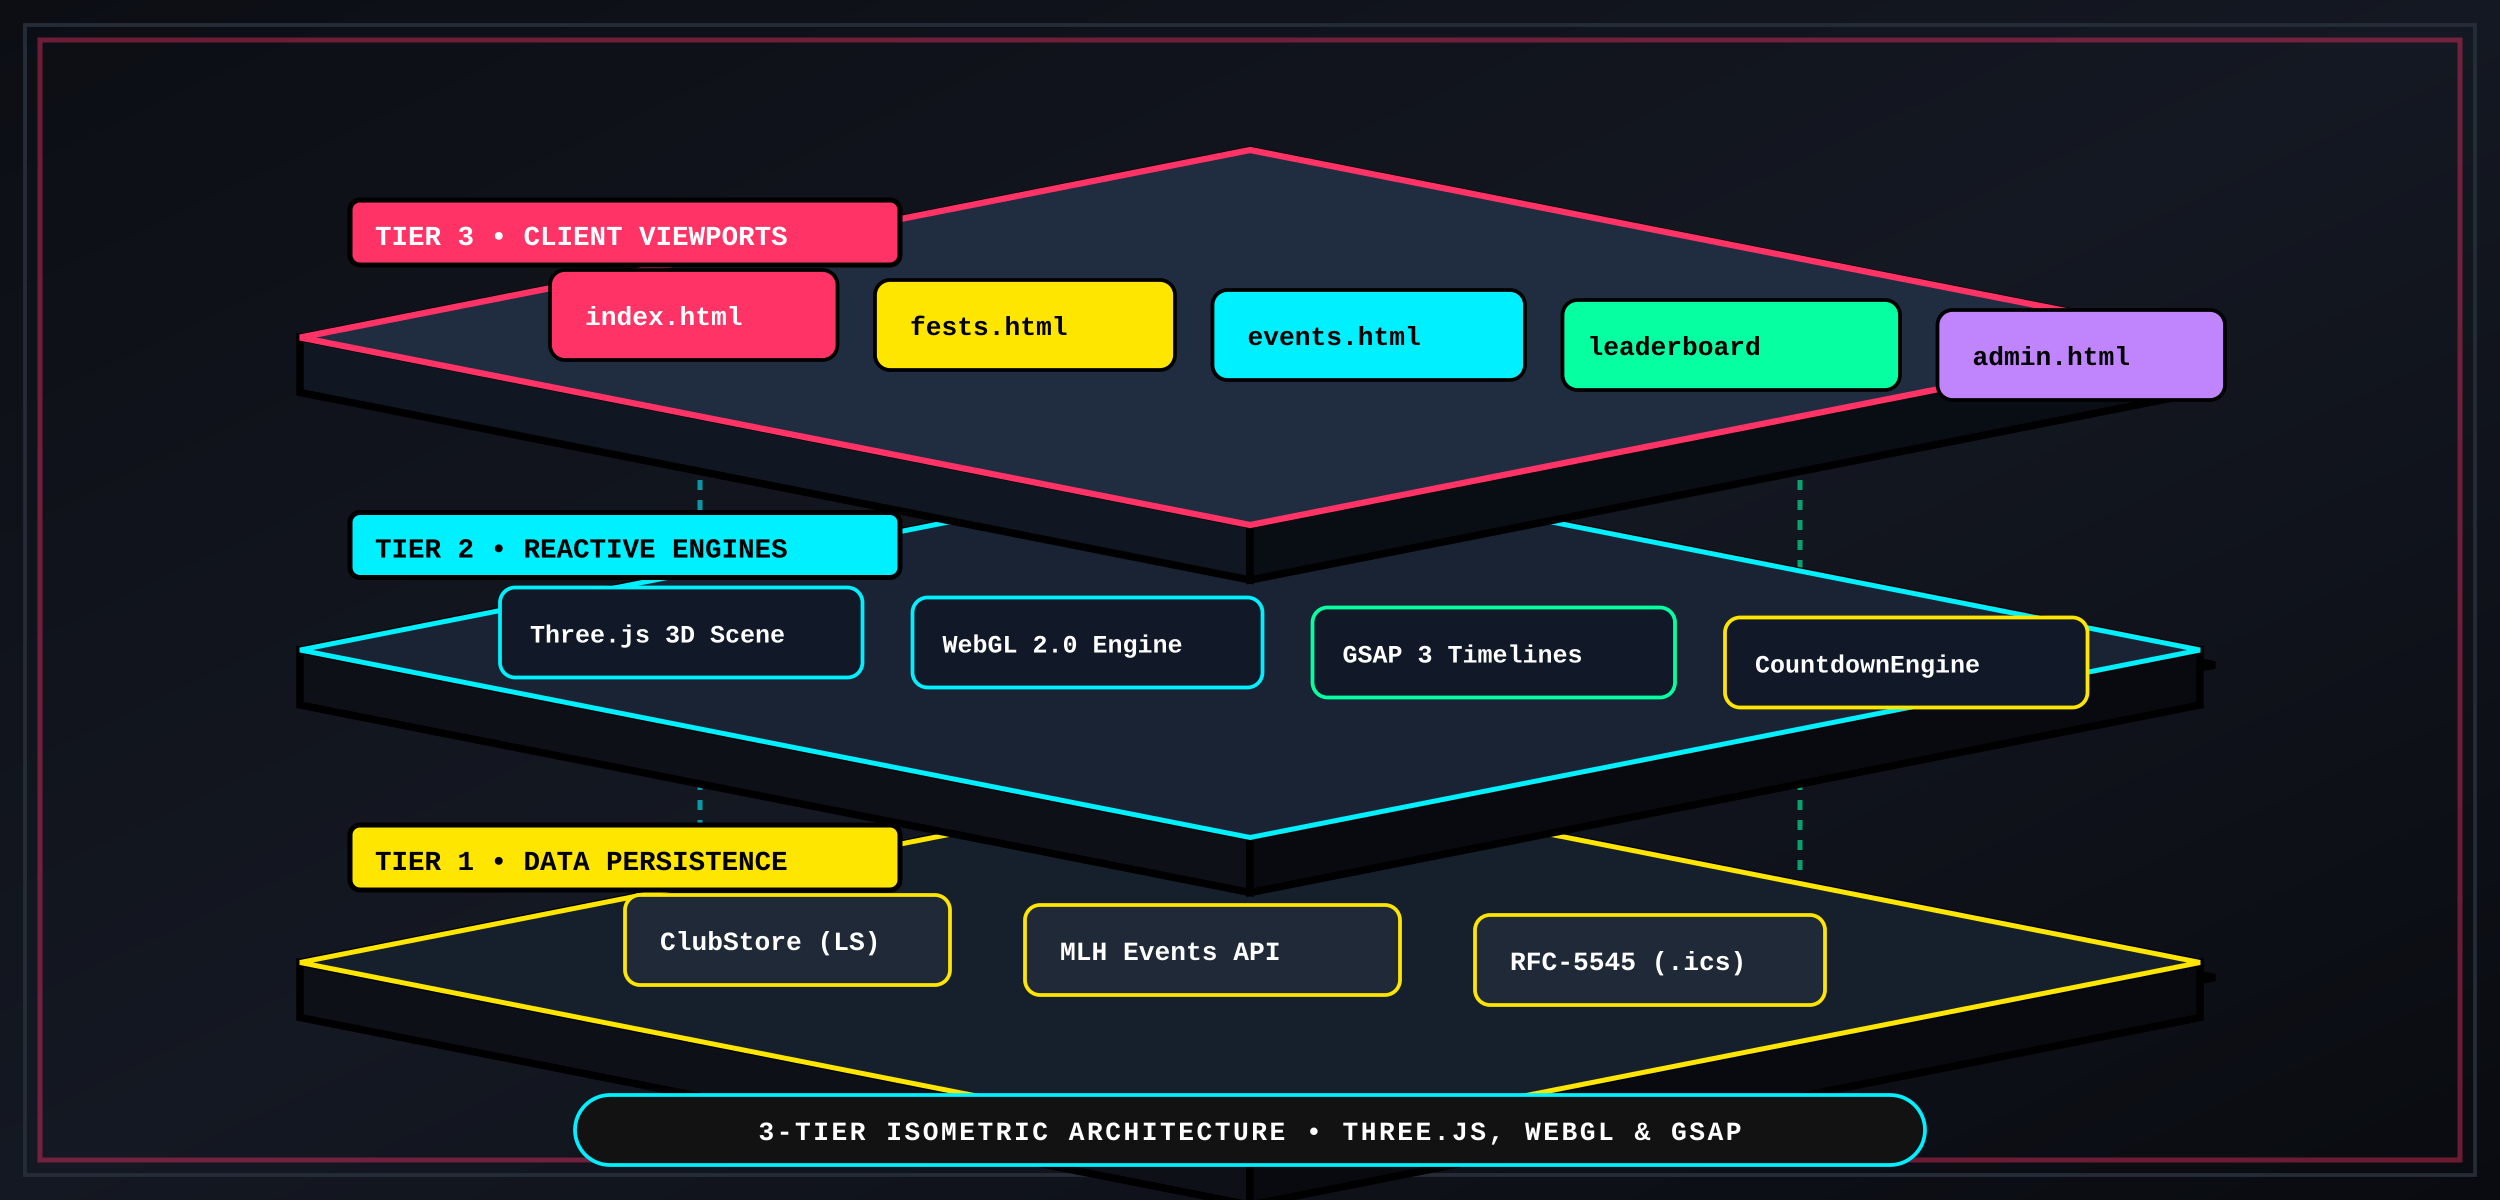
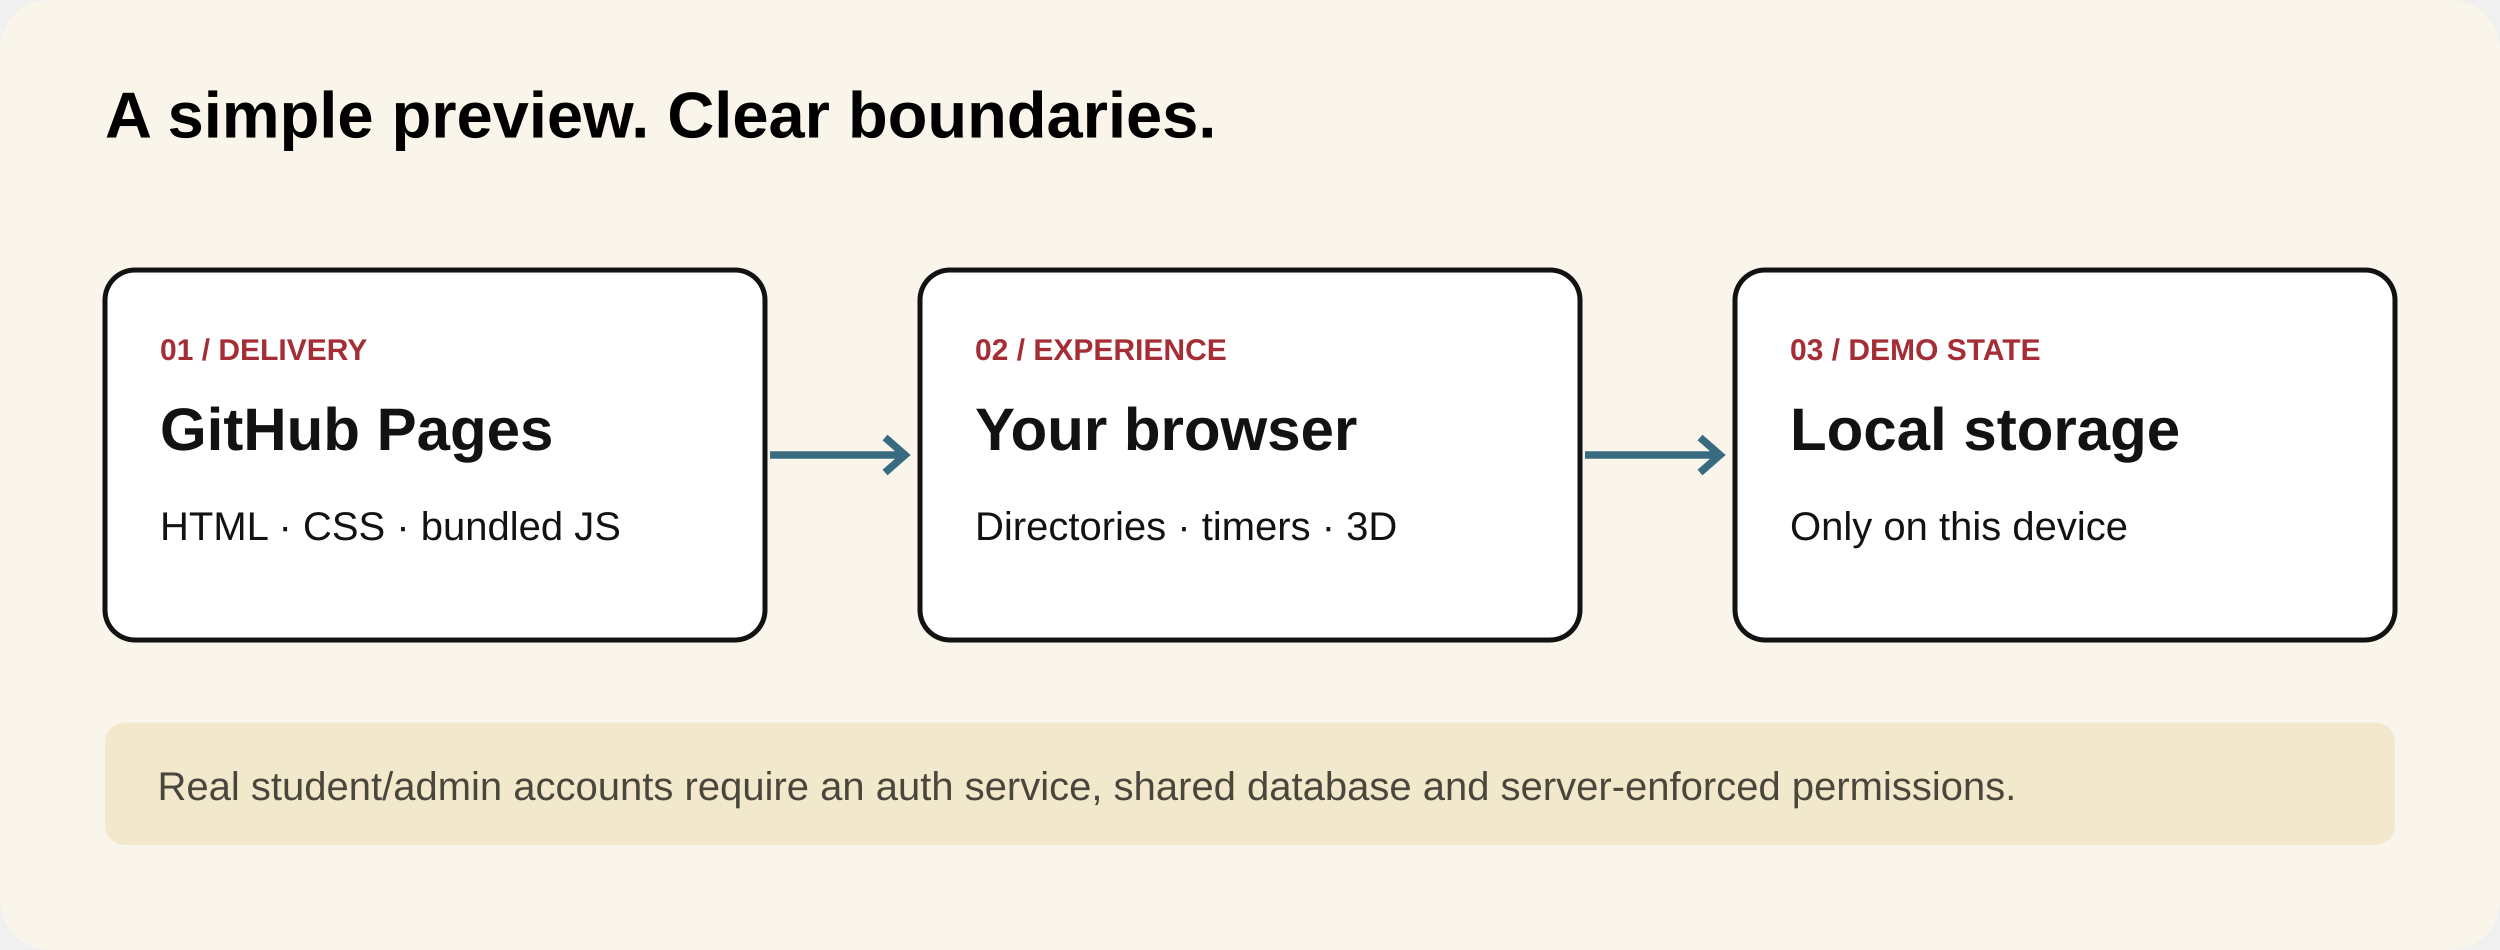
- <svg xmlns="http://www.w3.org/2000/svg" viewBox="0 0 1000 480" width="100%" height="100%">
-   <defs>
-     <linearGradient id="bgArchGrad" x1="0%" y1="0%" x2="100%" y2="100%">
-       <stop offset="0%" stop-color="#0c0e14" />
-       <stop offset="50%" stop-color="#141822" />
-       <stop offset="100%" stop-color="#090b10" />
-     </linearGradient>
-     <linearGradient id="layerTopGrad" x1="0%" y1="0%" x2="100%" y2="100%">
-       <stop offset="0%" stop-color="#ff3366" />
-       <stop offset="100%" stop-color="#7000ff" />
-     </linearGradient>
-     <linearGradient id="layerMidGrad" x1="0%" y1="0%" x2="100%" y2="100%">
-       <stop offset="0%" stop-color="#00f0ff" />
-       <stop offset="100%" stop-color="#05ffa1" />
-     </linearGradient>
-     <linearGradient id="layerBotGrad" x1="0%" y1="0%" x2="100%" y2="100%">
-       <stop offset="0%" stop-color="#ffe600" />
-       <stop offset="100%" stop-color="#ff6b4a" />
-     </linearGradient>
-     <filter id="shadowArch" x="-10%" y="-10%" width="130%" height="130%">
-       <feDropShadow dx="6" dy="6" stdDeviation="0" flood-color="#000000" flood-opacity="0.95" />
-     </filter>
-     <style>
-       @keyframes floatLayerTop {
-         0%, 100% { transform: translateY(0px); }
-         50% { transform: translateY(-8px); }
-       }
-       @keyframes floatLayerMid {
-         0%, 100% { transform: translateY(0px); }
-         50% { transform: translateY(-4px); }
-       }
-       @keyframes pulseData {
-         0% { cy: 110; opacity: 1; r: 5; }
-         50% { opacity: 0.8; }
-         100% { cy: 370; opacity: 0.2; r: 3; }
-       }
-       @keyframes pulseDataUp {
-         0% { cy: 370; opacity: 1; r: 5; }
-         50% { opacity: 0.8; }
-         100% { cy: 110; opacity: 0.2; r: 3; }
-       }
- 
-       .layer-top { animation: floatLayerTop 4s ease-in-out infinite; }
-       .layer-mid { animation: floatLayerMid 4s ease-in-out infinite 0.5s; }
-       .data-packet-1 { animation: pulseData 2.8s linear infinite; }
-       .data-packet-2 { animation: pulseData 2.8s linear infinite 1.4s; }
-       .data-packet-up { animation: pulseDataUp 3.2s linear infinite 0.7s; }
-     </style>
-   </defs>
-   <rect width="1000" height="480" fill="url(#bgArchGrad)" />
-   <rect x="10" y="10" width="980" height="460" fill="none" stroke="#252c38" stroke-width="1.5" />
-   <rect x="16" y="16" width="968" height="448" fill="none" stroke="#ff3366" stroke-width="2" opacity="0.4" />
-   <g opacity="0.6">
-     <line x1="280" y1="120" x2="280" y2="380" stroke="#00f0ff" stroke-width="2" stroke-dasharray="4,4" />
-     <line x1="500" y1="120" x2="500" y2="380" stroke="#ff3366" stroke-width="2" stroke-dasharray="4,4" />
-     <line x1="720" y1="120" x2="720" y2="380" stroke="#05ffa1" stroke-width="2" stroke-dasharray="4,4" />
-     <circle cx="280" cy="110" r="5" fill="#00f0ff" class="data-packet-1" />
-     <circle cx="500" cy="110" r="5" fill="#ff3366" class="data-packet-2" />
-     <circle cx="720" cy="370" r="5" fill="#05ffa1" class="data-packet-up" />
+ <svg xmlns="http://www.w3.org/2000/svg" width="1000" height="380" viewBox="0 0 1000 380" role="img" aria-labelledby="title desc">
+   <rect width="1000" height="380" rx="20" fill="#faf5ea" />
+   <text x="42" y="55" font-family="Arial,sans-serif" font-size="26" font-weight="800">A simple preview. Clear boundaries.</text>
+   <g fill="#fff" stroke="#121212" stroke-width="2">
+     <rect x="42" y="108" width="264" height="148" rx="12" />
+     <rect x="368" y="108" width="264" height="148" rx="12" />
+     <rect x="694" y="108" width="264" height="148" rx="12" />
  </g>
-   <g transform="translate(100, 310)">
-     <polygon points="400,0 780,75 400,150 20,75" fill="#141a24" stroke="#000" stroke-width="3" filter="url(#shadowArch)" />
-     <polygon points="20,75 400,150 400,172 20,97" fill="#0d1117" stroke="#000" stroke-width="3" />
-     <polygon points="400,150 780,75 780,97 400,172" fill="#080a0f" stroke="#000" stroke-width="3" />
-     <polygon points="400,0 780,75 400,150 20,75" fill="#161f2c" stroke="#ffe600" stroke-width="2" />
-     <g transform="translate(40, 20)">
-       <rect x="0" y="0" width="220" height="26" rx="4" fill="#ffe600" stroke="#000" stroke-width="2" />
-       <text x="10" y="18" fill="#000" font-family="'Courier New', monospace" font-size="11" font-weight="900">TIER 1 • DATA PERSISTENCE</text>
-     </g>
-     <g transform="translate(150, 48)">
-       <rect x="0" y="0" width="130" height="36" rx="6" fill="#1f2937" stroke="#ffe600" stroke-width="1.5" />
-       <text x="14" y="22" fill="#fff" font-family="'Courier New', monospace" font-size="10.5" font-weight="bold">ClubStore (LS)</text>
-     </g>
-     <g transform="translate(310, 52)">
-       <rect x="0" y="0" width="150" height="36" rx="6" fill="#1f2937" stroke="#ffe600" stroke-width="1.5" />
-       <text x="14" y="22" fill="#fff" font-family="'Courier New', monospace" font-size="10.5" font-weight="bold">MLH Events API</text>
-     </g>
-     <g transform="translate(490, 56)">
-       <rect x="0" y="0" width="140" height="36" rx="6" fill="#1f2937" stroke="#ffe600" stroke-width="1.5" />
-       <text x="14" y="22" fill="#fff" font-family="'Courier New', monospace" font-size="10.5" font-weight="bold">RFC-5545 (.ics)</text>
-     </g>
+   <path d="M308 182h54m-8-7 8 7-8 7m280-7h54m-8-7 8 7-8 7" fill="none" stroke="#386b80" stroke-width="3" />
+   <g font-family="Arial,sans-serif" fill="#121212">
+     <text x="64" y="144" font-size="12" font-weight="700" fill="#a52d35">01 / DELIVERY</text>
+     <text x="64" y="180" font-size="24" font-weight="800">GitHub Pages</text>
+     <text x="64" y="216" font-size="16">HTML · CSS · bundled JS</text>
+     <text x="390" y="144" font-size="12" font-weight="700" fill="#a52d35">02 / EXPERIENCE</text>
+     <text x="390" y="180" font-size="24" font-weight="800">Your browser</text>
+     <text x="390" y="216" font-size="16">Directories · timers · 3D</text>
+     <text x="716" y="144" font-size="12" font-weight="700" fill="#a52d35">03 / DEMO STATE</text>
+     <text x="716" y="180" font-size="24" font-weight="800">Local storage</text>
+     <text x="716" y="216" font-size="16">Only on this device</text>
  </g>
-   <g class="layer-mid" transform="translate(100, 185)">
-     <polygon points="400,0 780,75 400,150 20,75" fill="#141a24" stroke="#000" stroke-width="3" filter="url(#shadowArch)" />
-     <polygon points="20,75 400,150 400,172 20,97" fill="#0d1117" stroke="#000" stroke-width="3" />
-     <polygon points="400,150 780,75 780,97 400,172" fill="#080a0f" stroke="#000" stroke-width="3" />
-     <polygon points="400,0 780,75 400,150 20,75" fill="#1a2333" stroke="#00f0ff" stroke-width="2" />
-     <g transform="translate(40, 20)">
-       <rect x="0" y="0" width="220" height="26" rx="4" fill="#00f0ff" stroke="#000" stroke-width="2" />
-       <text x="10" y="18" fill="#000" font-family="'Courier New', monospace" font-size="11" font-weight="900">TIER 2 • REACTIVE ENGINES</text>
-     </g>
-     <g transform="translate(100, 50)">
-       <rect x="0" y="0" width="145" height="36" rx="6" fill="#111827" stroke="#00f0ff" stroke-width="1.5" />
-       <text x="12" y="22" fill="#fff" font-family="'Courier New', monospace" font-size="10" font-weight="bold">Three.js 3D Scene</text>
-     </g>
-     <g transform="translate(265, 54)">
-       <rect x="0" y="0" width="140" height="36" rx="6" fill="#111827" stroke="#00f0ff" stroke-width="1.5" />
-       <text x="12" y="22" fill="#fff" font-family="'Courier New', monospace" font-size="10" font-weight="bold">WebGL 2.0 Engine</text>
-     </g>
-     <g transform="translate(425, 58)">
-       <rect x="0" y="0" width="145" height="36" rx="6" fill="#111827" stroke="#05ffa1" stroke-width="1.5" />
-       <text x="12" y="22" fill="#fff" font-family="'Courier New', monospace" font-size="10" font-weight="bold">GSAP 3 Timelines</text>
-     </g>
-     <g transform="translate(590, 62)">
-       <rect x="0" y="0" width="145" height="36" rx="6" fill="#111827" stroke="#ffe600" stroke-width="1.5" />
-       <text x="12" y="22" fill="#fff" font-family="'Courier New', monospace" font-size="10" font-weight="bold">CountdownEngine</text>
-     </g>
-   </g>
-   <g class="layer-top" transform="translate(100, 60)">
-     <polygon points="400,0 780,75 400,150 20,75" fill="#182232" stroke="#000" stroke-width="3" filter="url(#shadowArch)" />
-     <polygon points="20,75 400,150 400,172 20,97" fill="#101722" stroke="#000" stroke-width="3" />
-     <polygon points="400,150 780,75 780,97 400,172" fill="#090d14" stroke="#000" stroke-width="3" />
-     <polygon points="400,0 780,75 400,150 20,75" fill="#202c40" stroke="#ff3366" stroke-width="2.5" />
-     <g transform="translate(40, 20)">
-       <rect x="0" y="0" width="220" height="26" rx="4" fill="#ff3366" stroke="#000" stroke-width="2" />
-       <text x="10" y="18" fill="#fff" font-family="'Courier New', monospace" font-size="11" font-weight="900">TIER 3 • CLIENT VIEWPORTS</text>
-     </g>
-     <g transform="translate(120, 48)">
-       <rect x="0" y="0" width="115" height="36" rx="6" fill="#ff3366" stroke="#000" stroke-width="1.5" />
-       <text x="14" y="22" fill="#fff" font-family="'Courier New', monospace" font-size="10.5" font-weight="900">index.html</text>
-     </g>
-     <g transform="translate(250, 52)">
-       <rect x="0" y="0" width="120" height="36" rx="6" fill="#ffe600" stroke="#000" stroke-width="1.5" />
-       <text x="14" y="22" fill="#000" font-family="'Courier New', monospace" font-size="10.5" font-weight="900">fests.html</text>
-     </g>
-     <g transform="translate(385, 56)">
-       <rect x="0" y="0" width="125" height="36" rx="6" fill="#00f0ff" stroke="#000" stroke-width="1.5" />
-       <text x="14" y="22" fill="#000" font-family="'Courier New', monospace" font-size="10.5" font-weight="900">events.html</text>
-     </g>
-     <g transform="translate(525, 60)">
-       <rect x="0" y="0" width="135" height="36" rx="6" fill="#05ffa1" stroke="#000" stroke-width="1.5" />
-       <text x="10" y="22" fill="#000" font-family="'Courier New', monospace" font-size="10.5" font-weight="900">leaderboard</text>
-     </g>
-     <g transform="translate(675, 64)">
-       <rect x="0" y="0" width="115" height="36" rx="6" fill="#c084fc" stroke="#000" stroke-width="1.5" />
-       <text x="14" y="22" fill="#000" font-family="'Courier New', monospace" font-size="10.5" font-weight="900">admin.html</text>
-     </g>
-   </g>
-   <g transform="translate(500, 452)">
-     <rect x="-270" y="-14" width="540" height="28" rx="14" fill="#121212" stroke="#00f0ff" stroke-width="1.5" />
-     <text x="0" y="4" text-anchor="middle" fill="#ffffff" font-family="'Courier New', monospace" font-size="10.5" font-weight="bold" letter-spacing="1">
-       3-TIER ISOMETRIC ARCHITECTURE • THREE.JS, WEBGL &amp; GSAP
-     </text>
-   </g>
+   <rect x="42" y="289" width="916" height="49" rx="8" fill="#f2e8cb" />
+   <text x="63" y="320" font-family="Arial,sans-serif" font-size="16" fill="#49463b">Real student/admin accounts require an auth service, shared database and server-enforced permissions.</text>
</svg>
